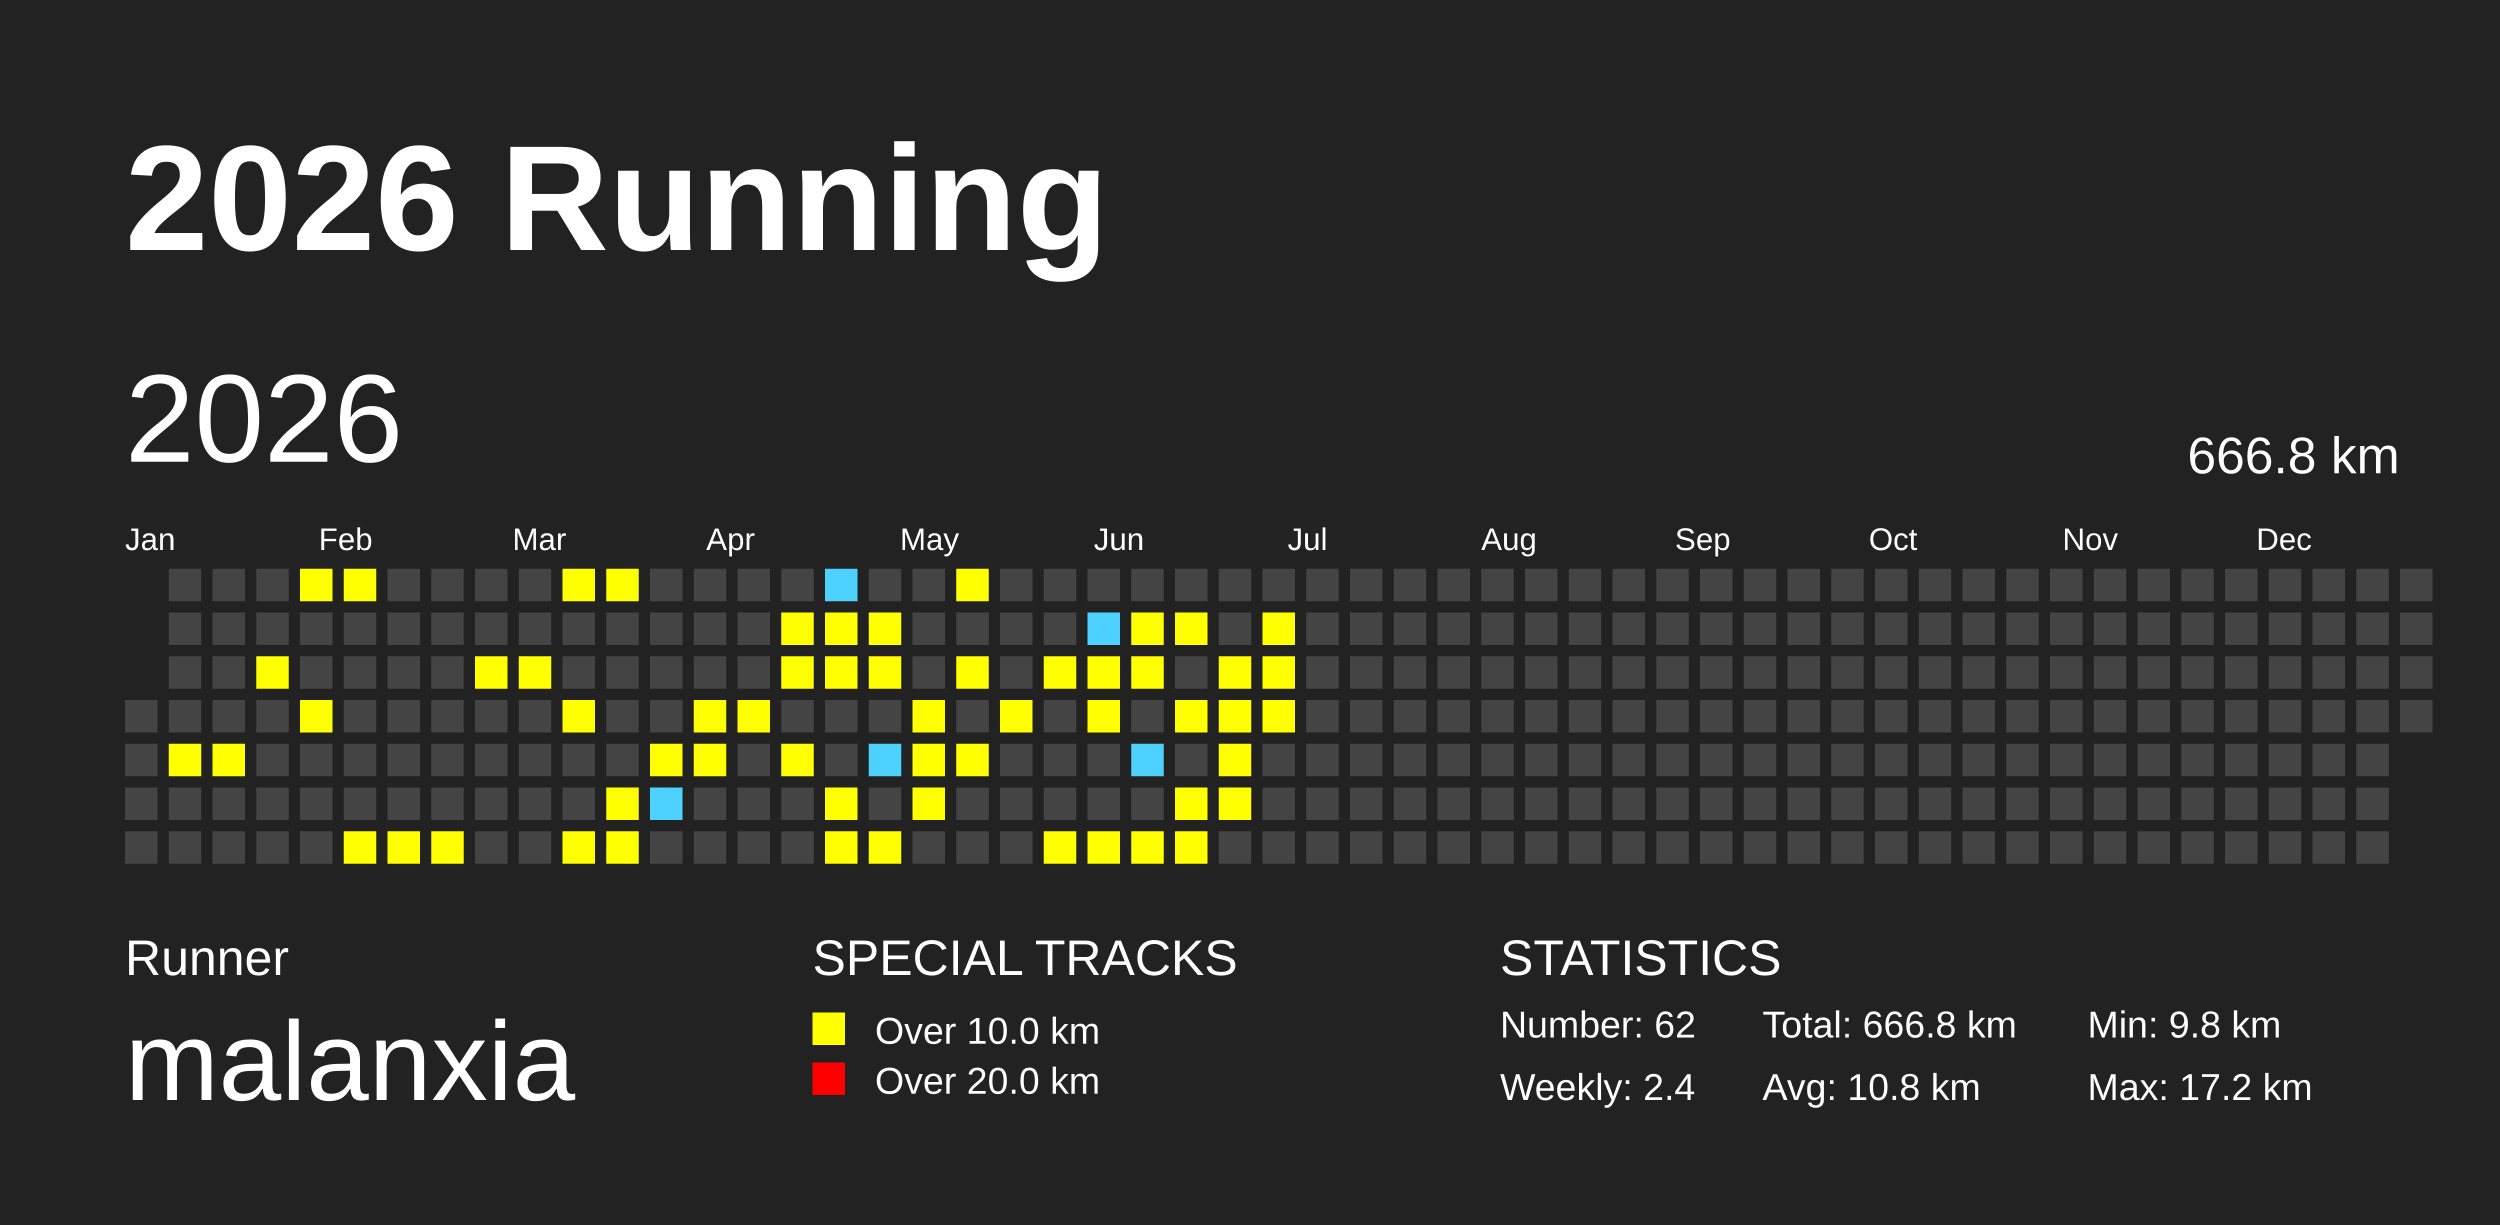
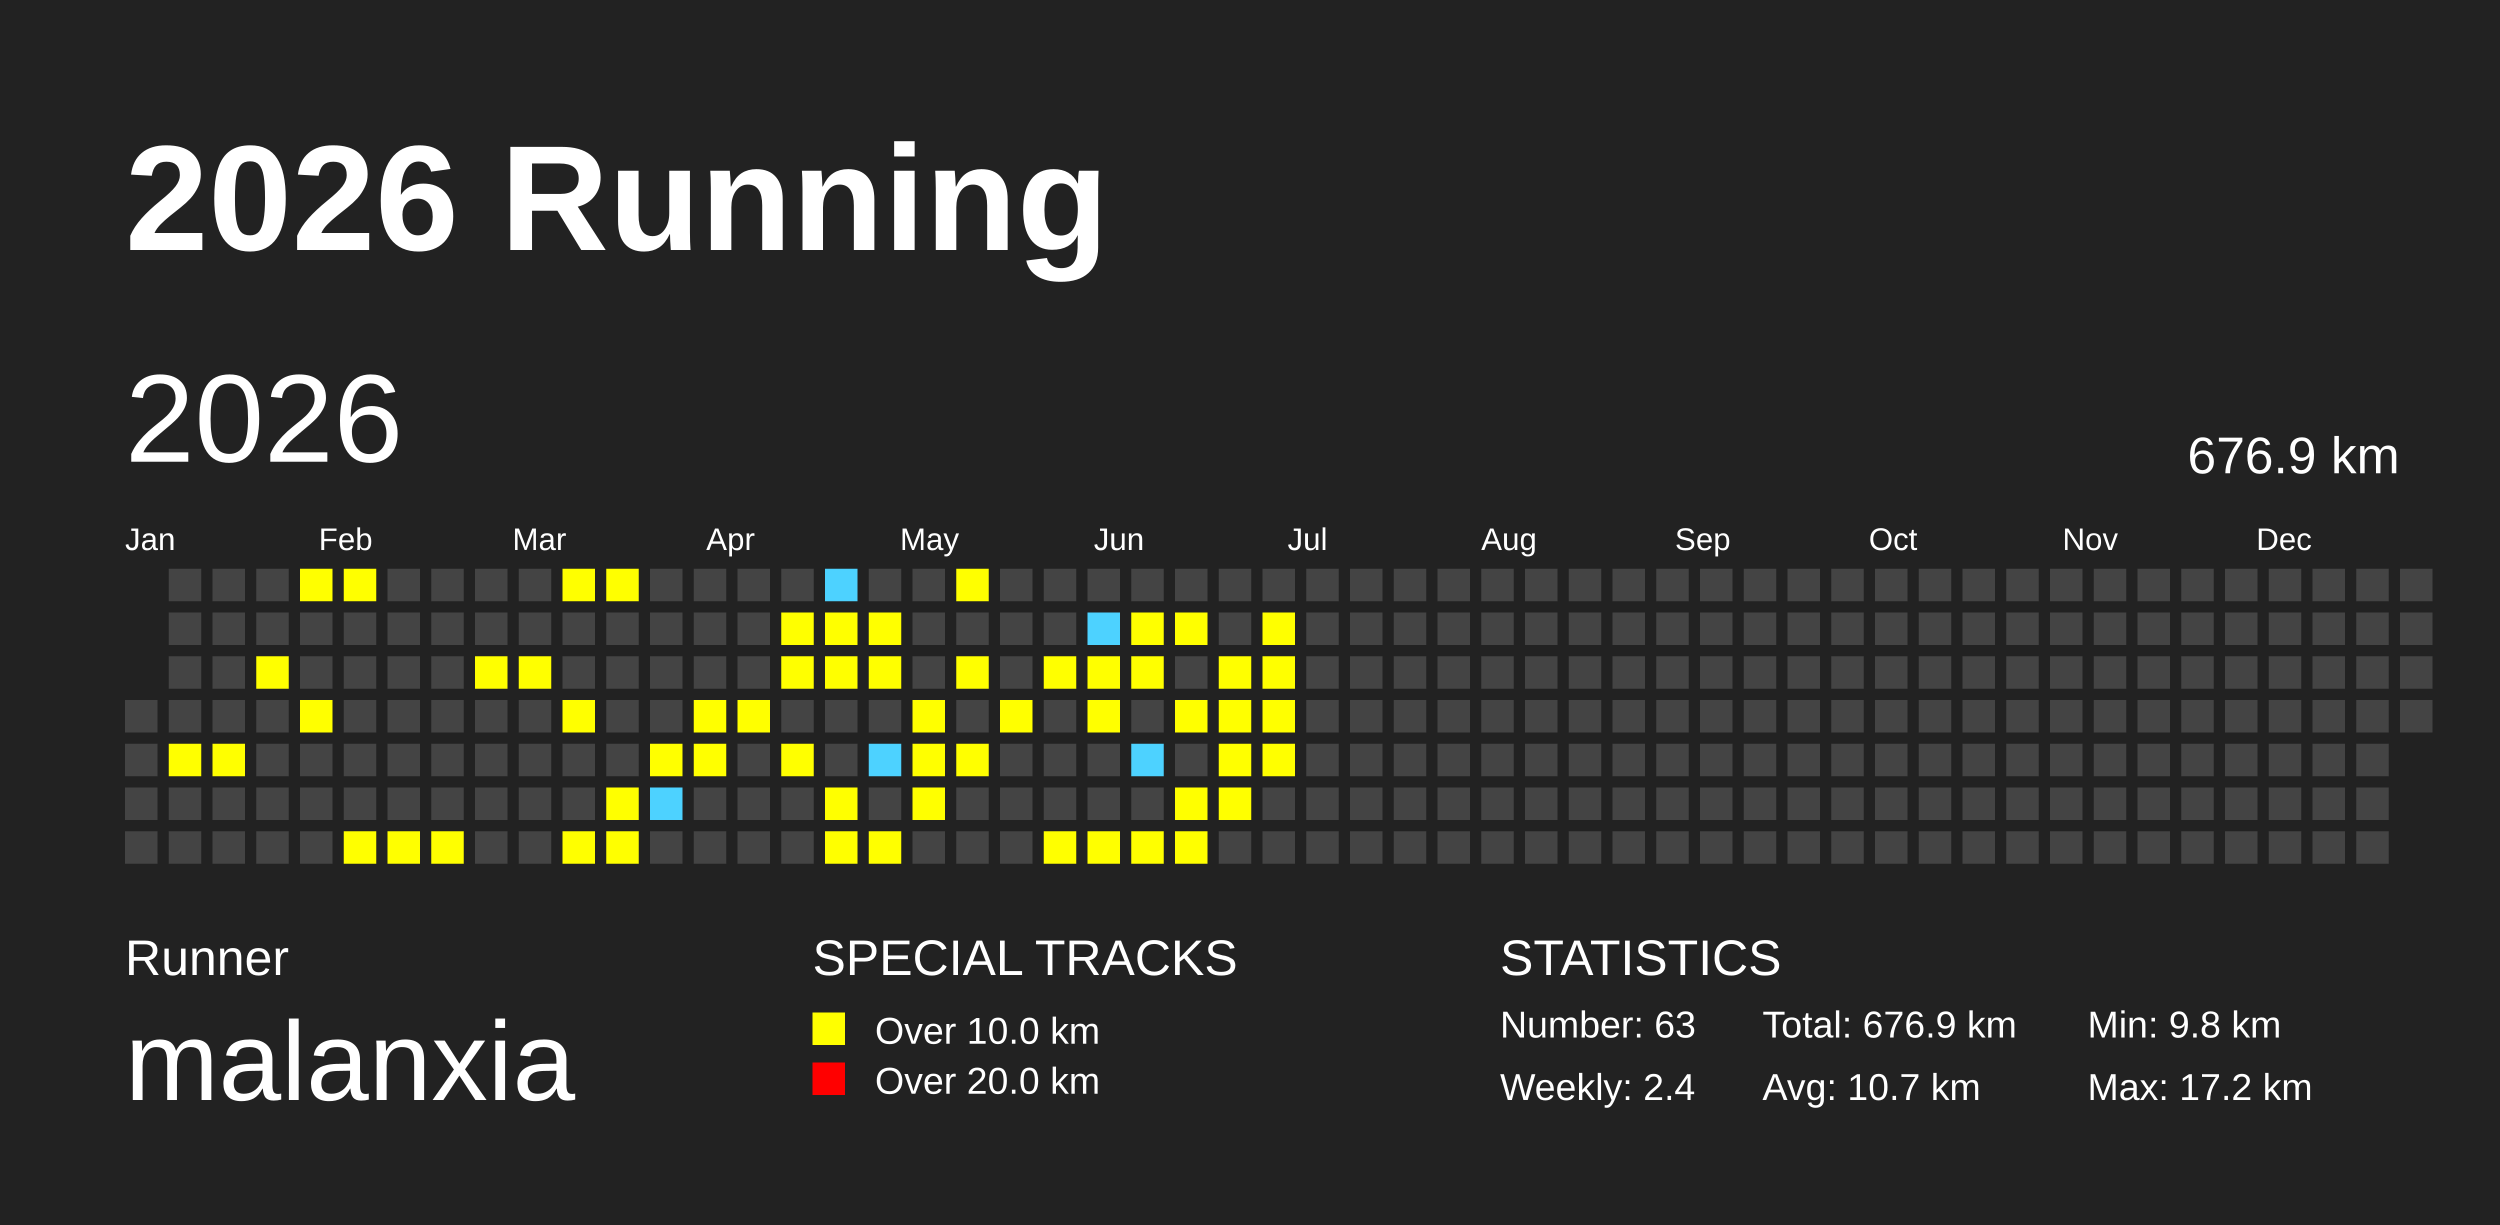
<svg xmlns="http://www.w3.org/2000/svg" baseProfile="full" height="98mm" version="1.1" viewBox="0,0,200,98" width="200mm">
  <defs />
  <rect fill="#222222" height="98" width="200" x="0" y="0" />
  <text fill="#FFFFFF" style="font-size:12px; font-family:Arial; font-weight:bold;" x="10" y="20">2026 Running</text>
  <text fill="#FFFFFF" style="font-size:4px; font-family:Arial" x="10" y="78">Runner</text>
  <text fill="#FFFFFF" style="font-size:9px; font-family:Arial" x="10" y="88">malanxia</text>
  <text fill="#FFFFFF" style="font-size:4px; font-family:Arial" x="65" y="78">SPECIAL TRACKS</text>
  <rect fill="yellow" height="2.6" width="2.6" x="65" y="81" />
  <text fill="#FFFFFF" style="font-size:3px; font-family:Arial" x="70" y="83.5">Over 10.0 km</text>
  <rect fill="red" height="2.6" width="2.6" x="65" y="85" />
  <text fill="#FFFFFF" style="font-size:3px; font-family:Arial" x="70" y="87.5">Over 20.0 km</text>
  <text fill="#FFFFFF" style="font-size:4px; font-family:Arial" x="120" y="78">STATISTICS</text>
-   <text fill="#FFFFFF" style="font-size:3px; font-family:Arial" x="120" y="83">Number: 62</text>
+   <text fill="#FFFFFF" style="font-size:3px; font-family:Arial" x="120" y="83">Number: 63</text>
  <text fill="#FFFFFF" style="font-size:3px; font-family:Arial" x="120" y="88">Weekly: 2.4</text>
-   <text fill="#FFFFFF" style="font-size:3px; font-family:Arial" x="141" y="83">Total: 666.8 km</text>
-   <text fill="#FFFFFF" style="font-size:3px; font-family:Arial" x="141" y="88">Avg: 10.8 km</text>
+   <text fill="#FFFFFF" style="font-size:3px; font-family:Arial" x="141" y="83">Total: 676.9 km</text>
+   <text fill="#FFFFFF" style="font-size:3px; font-family:Arial" x="141" y="88">Avg: 10.7 km</text>
  <text fill="#FFFFFF" style="font-size:3px; font-family:Arial" x="167" y="83">Min: 9.8 km</text>
  <text fill="#FFFFFF" style="font-size:3px; font-family:Arial" x="167" y="88">Max: 17.2 km</text>
  <text dominant-baseline="hanging" fill="#FFFFFF" style="font-size:10.0px; font-family:Arial;" x="10" y="30">2026</text>
-   <text dominant-baseline="hanging" fill="#FFFFFF" style="font-size:4.125px; font-family:Arial;" x="175" y="35">666.8 km</text>
+   <text dominant-baseline="hanging" fill="#FFFFFF" style="font-size:4.125px; font-family:Arial;" x="175" y="35">676.9 km</text>
  <text fill="#FFFFFF" style="font-size:2.5px; font-family:Arial" x="10.0" y="44">Jan</text>
  <text fill="#FFFFFF" style="font-size:2.5px; font-family:Arial" x="25.5" y="44">Feb</text>
  <text fill="#FFFFFF" style="font-size:2.5px; font-family:Arial" x="41.0" y="44">Mar</text>
  <text fill="#FFFFFF" style="font-size:2.5px; font-family:Arial" x="56.5" y="44">Apr</text>
  <text fill="#FFFFFF" style="font-size:2.5px; font-family:Arial" x="72.0" y="44">May</text>
  <text fill="#FFFFFF" style="font-size:2.5px; font-family:Arial" x="87.5" y="44">Jun</text>
  <text fill="#FFFFFF" style="font-size:2.5px; font-family:Arial" x="103.0" y="44">Jul</text>
  <text fill="#FFFFFF" style="font-size:2.5px; font-family:Arial" x="118.5" y="44">Aug</text>
  <text fill="#FFFFFF" style="font-size:2.5px; font-family:Arial" x="134.0" y="44">Sep</text>
  <text fill="#FFFFFF" style="font-size:2.5px; font-family:Arial" x="149.5" y="44">Oct</text>
  <text fill="#FFFFFF" style="font-size:2.5px; font-family:Arial" x="165.0" y="44">Nov</text>
  <text fill="#FFFFFF" style="font-size:2.5px; font-family:Arial" x="180.5" y="44">Dec</text>
  <rect fill="#444444" height="2.6" width="2.6" x="10.0" y="56.0" />
  <rect fill="#444444" height="2.6" width="2.6" x="10.0" y="59.5" />
  <rect fill="#444444" height="2.6" width="2.6" x="10.0" y="63.0" />
  <rect fill="#444444" height="2.6" width="2.6" x="10.0" y="66.5" />
  <rect fill="#444444" height="2.6" width="2.6" x="13.5" y="45.5" />
  <rect fill="#444444" height="2.6" width="2.6" x="13.5" y="49.0" />
  <rect fill="#444444" height="2.6" width="2.6" x="13.5" y="52.5" />
  <rect fill="#444444" height="2.6" width="2.6" x="13.5" y="56.0" />
  <rect fill="yellow" height="2.6" width="2.6" x="13.5" y="59.5" />
  <rect fill="#444444" height="2.6" width="2.6" x="13.5" y="63.0" />
  <rect fill="#444444" height="2.6" width="2.6" x="13.5" y="66.5" />
  <rect fill="#444444" height="2.6" width="2.6" x="17.0" y="45.5" />
  <rect fill="#444444" height="2.6" width="2.6" x="17.0" y="49.0" />
  <rect fill="#444444" height="2.6" width="2.6" x="17.0" y="52.5" />
  <rect fill="#444444" height="2.6" width="2.6" x="17.0" y="56.0" />
  <rect fill="yellow" height="2.6" width="2.6" x="17.0" y="59.5" />
  <rect fill="#444444" height="2.6" width="2.6" x="17.0" y="63.0" />
  <rect fill="#444444" height="2.6" width="2.6" x="17.0" y="66.5" />
  <rect fill="#444444" height="2.6" width="2.6" x="20.5" y="45.5" />
  <rect fill="#444444" height="2.6" width="2.6" x="20.5" y="49.0" />
  <rect fill="yellow" height="2.6" width="2.6" x="20.5" y="52.5" />
  <rect fill="#444444" height="2.6" width="2.6" x="20.5" y="56.0" />
  <rect fill="#444444" height="2.6" width="2.6" x="20.5" y="59.5" />
  <rect fill="#444444" height="2.6" width="2.6" x="20.5" y="63.0" />
  <rect fill="#444444" height="2.6" width="2.6" x="20.5" y="66.5" />
  <rect fill="yellow" height="2.6" width="2.6" x="24.0" y="45.5" />
  <rect fill="#444444" height="2.6" width="2.6" x="24.0" y="49.0" />
  <rect fill="#444444" height="2.6" width="2.6" x="24.0" y="52.5" />
  <rect fill="yellow" height="2.6" width="2.6" x="24.0" y="56.0" />
  <rect fill="#444444" height="2.6" width="2.6" x="24.0" y="59.5" />
  <rect fill="#444444" height="2.6" width="2.6" x="24.0" y="63.0" />
  <rect fill="#444444" height="2.6" width="2.6" x="24.0" y="66.5" />
  <rect fill="yellow" height="2.6" width="2.6" x="27.5" y="45.5" />
  <rect fill="#444444" height="2.6" width="2.6" x="27.5" y="49.0" />
  <rect fill="#444444" height="2.6" width="2.6" x="27.5" y="52.5" />
  <rect fill="#444444" height="2.6" width="2.6" x="27.5" y="56.0" />
  <rect fill="#444444" height="2.6" width="2.6" x="27.5" y="59.5" />
  <rect fill="#444444" height="2.6" width="2.6" x="27.5" y="63.0" />
  <rect fill="yellow" height="2.6" width="2.6" x="27.5" y="66.5" />
  <rect fill="#444444" height="2.6" width="2.6" x="31.0" y="45.5" />
  <rect fill="#444444" height="2.6" width="2.6" x="31.0" y="49.0" />
  <rect fill="#444444" height="2.6" width="2.6" x="31.0" y="52.5" />
  <rect fill="#444444" height="2.6" width="2.6" x="31.0" y="56.0" />
  <rect fill="#444444" height="2.6" width="2.6" x="31.0" y="59.5" />
  <rect fill="#444444" height="2.6" width="2.6" x="31.0" y="63.0" />
  <rect fill="yellow" height="2.6" width="2.6" x="31.0" y="66.5" />
  <rect fill="#444444" height="2.6" width="2.6" x="34.5" y="45.5" />
  <rect fill="#444444" height="2.6" width="2.6" x="34.5" y="49.0" />
  <rect fill="#444444" height="2.6" width="2.6" x="34.5" y="52.5" />
  <rect fill="#444444" height="2.6" width="2.6" x="34.5" y="56.0" />
  <rect fill="#444444" height="2.6" width="2.6" x="34.5" y="59.5" />
  <rect fill="#444444" height="2.6" width="2.6" x="34.5" y="63.0" />
  <rect fill="yellow" height="2.6" width="2.6" x="34.5" y="66.5" />
  <rect fill="#444444" height="2.6" width="2.6" x="38.0" y="45.5" />
  <rect fill="#444444" height="2.6" width="2.6" x="38.0" y="49.0" />
  <rect fill="yellow" height="2.6" width="2.6" x="38.0" y="52.5" />
  <rect fill="#444444" height="2.6" width="2.6" x="38.0" y="56.0" />
  <rect fill="#444444" height="2.6" width="2.6" x="38.0" y="59.5" />
  <rect fill="#444444" height="2.6" width="2.6" x="38.0" y="63.0" />
  <rect fill="#444444" height="2.6" width="2.6" x="38.0" y="66.5" />
  <rect fill="#444444" height="2.6" width="2.6" x="41.5" y="45.5" />
  <rect fill="#444444" height="2.6" width="2.6" x="41.5" y="49.0" />
  <rect fill="yellow" height="2.6" width="2.6" x="41.5" y="52.5" />
  <rect fill="#444444" height="2.6" width="2.6" x="41.5" y="56.0" />
  <rect fill="#444444" height="2.6" width="2.6" x="41.5" y="59.5" />
  <rect fill="#444444" height="2.6" width="2.6" x="41.5" y="63.0" />
  <rect fill="#444444" height="2.6" width="2.6" x="41.5" y="66.5" />
  <rect fill="yellow" height="2.6" width="2.6" x="45.0" y="45.5" />
  <rect fill="#444444" height="2.6" width="2.6" x="45.0" y="49.0" />
  <rect fill="#444444" height="2.6" width="2.6" x="45.0" y="52.5" />
  <rect fill="yellow" height="2.6" width="2.6" x="45.0" y="56.0" />
  <rect fill="#444444" height="2.6" width="2.6" x="45.0" y="59.5" />
  <rect fill="#444444" height="2.6" width="2.6" x="45.0" y="63.0" />
  <rect fill="yellow" height="2.6" width="2.6" x="45.0" y="66.5" />
  <rect fill="yellow" height="2.6" width="2.6" x="48.5" y="45.5" />
  <rect fill="#444444" height="2.6" width="2.6" x="48.5" y="49.0" />
  <rect fill="#444444" height="2.6" width="2.6" x="48.5" y="52.5" />
  <rect fill="#444444" height="2.6" width="2.6" x="48.5" y="56.0" />
  <rect fill="#444444" height="2.6" width="2.6" x="48.5" y="59.5" />
  <rect fill="yellow" height="2.6" width="2.6" x="48.5" y="63.0" />
  <rect fill="yellow" height="2.6" width="2.6" x="48.5" y="66.5" />
  <rect fill="#444444" height="2.6" width="2.6" x="52.0" y="45.5" />
  <rect fill="#444444" height="2.6" width="2.6" x="52.0" y="49.0" />
  <rect fill="#444444" height="2.6" width="2.6" x="52.0" y="52.5" />
  <rect fill="#444444" height="2.6" width="2.6" x="52.0" y="56.0" />
  <rect fill="yellow" height="2.6" width="2.6" x="52.0" y="59.5" />
  <rect fill="#4DD2FF" height="2.6" width="2.6" x="52.0" y="63.0" />
  <rect fill="#444444" height="2.6" width="2.6" x="52.0" y="66.5" />
  <rect fill="#444444" height="2.6" width="2.6" x="55.5" y="45.5" />
  <rect fill="#444444" height="2.6" width="2.6" x="55.5" y="49.0" />
  <rect fill="#444444" height="2.6" width="2.6" x="55.5" y="52.5" />
  <rect fill="yellow" height="2.6" width="2.6" x="55.5" y="56.0" />
  <rect fill="yellow" height="2.6" width="2.6" x="55.5" y="59.5" />
  <rect fill="#444444" height="2.6" width="2.6" x="55.5" y="63.0" />
  <rect fill="#444444" height="2.6" width="2.6" x="55.5" y="66.5" />
  <rect fill="#444444" height="2.6" width="2.6" x="59.0" y="45.5" />
  <rect fill="#444444" height="2.6" width="2.6" x="59.0" y="49.0" />
  <rect fill="#444444" height="2.6" width="2.6" x="59.0" y="52.5" />
  <rect fill="yellow" height="2.6" width="2.6" x="59.0" y="56.0" />
  <rect fill="#444444" height="2.6" width="2.6" x="59.0" y="59.5" />
  <rect fill="#444444" height="2.6" width="2.6" x="59.0" y="63.0" />
  <rect fill="#444444" height="2.6" width="2.6" x="59.0" y="66.5" />
  <rect fill="#444444" height="2.6" width="2.6" x="62.5" y="45.5" />
  <rect fill="yellow" height="2.6" width="2.6" x="62.5" y="49.0" />
  <rect fill="yellow" height="2.6" width="2.6" x="62.5" y="52.5" />
  <rect fill="#444444" height="2.6" width="2.6" x="62.5" y="56.0" />
  <rect fill="yellow" height="2.6" width="2.6" x="62.5" y="59.5" />
  <rect fill="#444444" height="2.6" width="2.6" x="62.5" y="63.0" />
  <rect fill="#444444" height="2.6" width="2.6" x="62.5" y="66.5" />
  <rect fill="#4DD2FF" height="2.6" width="2.6" x="66.0" y="45.5" />
  <rect fill="yellow" height="2.6" width="2.6" x="66.0" y="49.0" />
  <rect fill="yellow" height="2.6" width="2.6" x="66.0" y="52.5" />
  <rect fill="#444444" height="2.6" width="2.6" x="66.0" y="56.0" />
  <rect fill="#444444" height="2.6" width="2.6" x="66.0" y="59.5" />
  <rect fill="yellow" height="2.6" width="2.6" x="66.0" y="63.0" />
  <rect fill="yellow" height="2.6" width="2.6" x="66.0" y="66.5" />
  <rect fill="#444444" height="2.6" width="2.6" x="69.5" y="45.5" />
  <rect fill="yellow" height="2.6" width="2.6" x="69.5" y="49.0" />
  <rect fill="yellow" height="2.6" width="2.6" x="69.5" y="52.5" />
  <rect fill="#444444" height="2.6" width="2.6" x="69.5" y="56.0" />
  <rect fill="#4DD2FF" height="2.6" width="2.6" x="69.5" y="59.5" />
  <rect fill="#444444" height="2.6" width="2.6" x="69.5" y="63.0" />
  <rect fill="yellow" height="2.6" width="2.6" x="69.5" y="66.5" />
  <rect fill="#444444" height="2.6" width="2.6" x="73.0" y="45.5" />
  <rect fill="#444444" height="2.6" width="2.6" x="73.0" y="49.0" />
  <rect fill="#444444" height="2.6" width="2.6" x="73.0" y="52.5" />
  <rect fill="yellow" height="2.6" width="2.6" x="73.0" y="56.0" />
  <rect fill="yellow" height="2.6" width="2.6" x="73.0" y="59.5" />
  <rect fill="yellow" height="2.6" width="2.6" x="73.0" y="63.0" />
  <rect fill="#444444" height="2.6" width="2.6" x="73.0" y="66.5" />
  <rect fill="yellow" height="2.6" width="2.6" x="76.5" y="45.5" />
  <rect fill="#444444" height="2.6" width="2.6" x="76.5" y="49.0" />
  <rect fill="yellow" height="2.6" width="2.6" x="76.5" y="52.5" />
  <rect fill="#444444" height="2.6" width="2.6" x="76.5" y="56.0" />
  <rect fill="yellow" height="2.6" width="2.6" x="76.5" y="59.5" />
  <rect fill="#444444" height="2.6" width="2.6" x="76.5" y="63.0" />
  <rect fill="#444444" height="2.6" width="2.6" x="76.5" y="66.5" />
  <rect fill="#444444" height="2.6" width="2.6" x="80.0" y="45.5" />
  <rect fill="#444444" height="2.6" width="2.6" x="80.0" y="49.0" />
  <rect fill="#444444" height="2.6" width="2.6" x="80.0" y="52.5" />
  <rect fill="yellow" height="2.6" width="2.6" x="80.0" y="56.0" />
  <rect fill="#444444" height="2.6" width="2.6" x="80.0" y="59.5" />
  <rect fill="#444444" height="2.6" width="2.6" x="80.0" y="63.0" />
  <rect fill="#444444" height="2.6" width="2.6" x="80.0" y="66.5" />
  <rect fill="#444444" height="2.6" width="2.6" x="83.5" y="45.5" />
  <rect fill="#444444" height="2.6" width="2.6" x="83.5" y="49.0" />
  <rect fill="yellow" height="2.6" width="2.6" x="83.5" y="52.5" />
  <rect fill="#444444" height="2.6" width="2.6" x="83.5" y="56.0" />
  <rect fill="#444444" height="2.6" width="2.6" x="83.5" y="59.5" />
  <rect fill="#444444" height="2.6" width="2.6" x="83.5" y="63.0" />
  <rect fill="yellow" height="2.6" width="2.6" x="83.5" y="66.5" />
  <rect fill="#444444" height="2.6" width="2.6" x="87.0" y="45.5" />
  <rect fill="#4DD2FF" height="2.6" width="2.6" x="87.0" y="49.0" />
  <rect fill="yellow" height="2.6" width="2.6" x="87.0" y="52.5" />
  <rect fill="yellow" height="2.6" width="2.6" x="87.0" y="56.0" />
  <rect fill="#444444" height="2.6" width="2.6" x="87.0" y="59.5" />
  <rect fill="#444444" height="2.6" width="2.6" x="87.0" y="63.0" />
  <rect fill="yellow" height="2.6" width="2.6" x="87.0" y="66.5" />
  <rect fill="#444444" height="2.6" width="2.6" x="90.5" y="45.5" />
  <rect fill="yellow" height="2.6" width="2.6" x="90.5" y="49.0" />
  <rect fill="yellow" height="2.6" width="2.6" x="90.5" y="52.5" />
  <rect fill="#444444" height="2.6" width="2.6" x="90.5" y="56.0" />
  <rect fill="#4DD2FF" height="2.6" width="2.6" x="90.5" y="59.5" />
  <rect fill="#444444" height="2.6" width="2.6" x="90.5" y="63.0" />
  <rect fill="yellow" height="2.6" width="2.6" x="90.5" y="66.5" />
  <rect fill="#444444" height="2.6" width="2.6" x="94.0" y="45.5" />
  <rect fill="yellow" height="2.6" width="2.6" x="94.0" y="49.0" />
  <rect fill="#444444" height="2.6" width="2.6" x="94.0" y="52.5" />
  <rect fill="yellow" height="2.6" width="2.6" x="94.0" y="56.0" />
  <rect fill="#444444" height="2.6" width="2.6" x="94.0" y="59.5" />
  <rect fill="yellow" height="2.6" width="2.6" x="94.0" y="63.0" />
  <rect fill="yellow" height="2.6" width="2.6" x="94.0" y="66.5" />
  <rect fill="#444444" height="2.6" width="2.6" x="97.5" y="45.5" />
  <rect fill="#444444" height="2.6" width="2.6" x="97.5" y="49.0" />
  <rect fill="yellow" height="2.6" width="2.6" x="97.5" y="52.5" />
  <rect fill="yellow" height="2.6" width="2.6" x="97.5" y="56.0" />
  <rect fill="yellow" height="2.6" width="2.6" x="97.5" y="59.5" />
  <rect fill="yellow" height="2.6" width="2.6" x="97.5" y="63.0" />
  <rect fill="#444444" height="2.6" width="2.6" x="97.5" y="66.5" />
  <rect fill="#444444" height="2.6" width="2.6" x="101.0" y="45.5" />
  <rect fill="yellow" height="2.6" width="2.6" x="101.0" y="49.0" />
  <rect fill="yellow" height="2.6" width="2.6" x="101.0" y="52.5" />
  <rect fill="yellow" height="2.6" width="2.6" x="101.0" y="56.0" />
-   <rect fill="#444444" height="2.6" width="2.6" x="101.0" y="59.5" />
+   <rect fill="yellow" height="2.6" width="2.6" x="101.0" y="59.5" />
  <rect fill="#444444" height="2.6" width="2.6" x="101.0" y="63.0" />
  <rect fill="#444444" height="2.6" width="2.6" x="101.0" y="66.5" />
  <rect fill="#444444" height="2.6" width="2.6" x="104.5" y="45.5" />
  <rect fill="#444444" height="2.6" width="2.6" x="104.5" y="49.0" />
  <rect fill="#444444" height="2.6" width="2.6" x="104.5" y="52.5" />
  <rect fill="#444444" height="2.6" width="2.6" x="104.5" y="56.0" />
  <rect fill="#444444" height="2.6" width="2.6" x="104.5" y="59.5" />
  <rect fill="#444444" height="2.6" width="2.6" x="104.5" y="63.0" />
  <rect fill="#444444" height="2.6" width="2.6" x="104.5" y="66.5" />
  <rect fill="#444444" height="2.6" width="2.6" x="108.0" y="45.5" />
  <rect fill="#444444" height="2.6" width="2.6" x="108.0" y="49.0" />
  <rect fill="#444444" height="2.6" width="2.6" x="108.0" y="52.5" />
  <rect fill="#444444" height="2.6" width="2.6" x="108.0" y="56.0" />
  <rect fill="#444444" height="2.6" width="2.6" x="108.0" y="59.5" />
  <rect fill="#444444" height="2.6" width="2.6" x="108.0" y="63.0" />
  <rect fill="#444444" height="2.6" width="2.6" x="108.0" y="66.5" />
  <rect fill="#444444" height="2.6" width="2.6" x="111.5" y="45.5" />
  <rect fill="#444444" height="2.6" width="2.6" x="111.5" y="49.0" />
  <rect fill="#444444" height="2.6" width="2.6" x="111.5" y="52.5" />
  <rect fill="#444444" height="2.6" width="2.6" x="111.5" y="56.0" />
  <rect fill="#444444" height="2.6" width="2.6" x="111.5" y="59.5" />
  <rect fill="#444444" height="2.6" width="2.6" x="111.5" y="63.0" />
  <rect fill="#444444" height="2.6" width="2.6" x="111.5" y="66.5" />
  <rect fill="#444444" height="2.6" width="2.6" x="115.0" y="45.5" />
  <rect fill="#444444" height="2.6" width="2.6" x="115.0" y="49.0" />
  <rect fill="#444444" height="2.6" width="2.6" x="115.0" y="52.5" />
  <rect fill="#444444" height="2.6" width="2.6" x="115.0" y="56.0" />
  <rect fill="#444444" height="2.6" width="2.6" x="115.0" y="59.5" />
  <rect fill="#444444" height="2.6" width="2.6" x="115.0" y="63.0" />
  <rect fill="#444444" height="2.6" width="2.6" x="115.0" y="66.5" />
  <rect fill="#444444" height="2.6" width="2.6" x="118.5" y="45.5" />
  <rect fill="#444444" height="2.6" width="2.6" x="118.5" y="49.0" />
  <rect fill="#444444" height="2.6" width="2.6" x="118.5" y="52.5" />
  <rect fill="#444444" height="2.6" width="2.6" x="118.5" y="56.0" />
  <rect fill="#444444" height="2.6" width="2.6" x="118.5" y="59.5" />
  <rect fill="#444444" height="2.6" width="2.6" x="118.5" y="63.0" />
  <rect fill="#444444" height="2.6" width="2.6" x="118.5" y="66.5" />
  <rect fill="#444444" height="2.6" width="2.6" x="122.0" y="45.5" />
  <rect fill="#444444" height="2.6" width="2.6" x="122.0" y="49.0" />
  <rect fill="#444444" height="2.6" width="2.6" x="122.0" y="52.5" />
  <rect fill="#444444" height="2.6" width="2.6" x="122.0" y="56.0" />
  <rect fill="#444444" height="2.6" width="2.6" x="122.0" y="59.5" />
  <rect fill="#444444" height="2.6" width="2.6" x="122.0" y="63.0" />
  <rect fill="#444444" height="2.6" width="2.6" x="122.0" y="66.5" />
  <rect fill="#444444" height="2.6" width="2.6" x="125.5" y="45.5" />
  <rect fill="#444444" height="2.6" width="2.6" x="125.5" y="49.0" />
  <rect fill="#444444" height="2.6" width="2.6" x="125.5" y="52.5" />
  <rect fill="#444444" height="2.6" width="2.6" x="125.5" y="56.0" />
  <rect fill="#444444" height="2.6" width="2.6" x="125.5" y="59.5" />
  <rect fill="#444444" height="2.6" width="2.6" x="125.5" y="63.0" />
  <rect fill="#444444" height="2.6" width="2.6" x="125.5" y="66.5" />
  <rect fill="#444444" height="2.6" width="2.6" x="129.0" y="45.5" />
  <rect fill="#444444" height="2.6" width="2.6" x="129.0" y="49.0" />
  <rect fill="#444444" height="2.6" width="2.6" x="129.0" y="52.5" />
  <rect fill="#444444" height="2.6" width="2.6" x="129.0" y="56.0" />
  <rect fill="#444444" height="2.6" width="2.6" x="129.0" y="59.5" />
  <rect fill="#444444" height="2.6" width="2.6" x="129.0" y="63.0" />
  <rect fill="#444444" height="2.6" width="2.6" x="129.0" y="66.5" />
  <rect fill="#444444" height="2.6" width="2.6" x="132.5" y="45.5" />
  <rect fill="#444444" height="2.6" width="2.6" x="132.5" y="49.0" />
  <rect fill="#444444" height="2.6" width="2.6" x="132.5" y="52.5" />
  <rect fill="#444444" height="2.6" width="2.6" x="132.5" y="56.0" />
  <rect fill="#444444" height="2.6" width="2.6" x="132.5" y="59.5" />
  <rect fill="#444444" height="2.6" width="2.6" x="132.5" y="63.0" />
  <rect fill="#444444" height="2.6" width="2.6" x="132.5" y="66.5" />
  <rect fill="#444444" height="2.6" width="2.6" x="136.0" y="45.5" />
  <rect fill="#444444" height="2.6" width="2.6" x="136.0" y="49.0" />
  <rect fill="#444444" height="2.6" width="2.6" x="136.0" y="52.5" />
  <rect fill="#444444" height="2.6" width="2.6" x="136.0" y="56.0" />
  <rect fill="#444444" height="2.6" width="2.6" x="136.0" y="59.5" />
  <rect fill="#444444" height="2.6" width="2.6" x="136.0" y="63.0" />
  <rect fill="#444444" height="2.6" width="2.6" x="136.0" y="66.5" />
  <rect fill="#444444" height="2.6" width="2.6" x="139.5" y="45.5" />
  <rect fill="#444444" height="2.6" width="2.6" x="139.5" y="49.0" />
  <rect fill="#444444" height="2.6" width="2.6" x="139.5" y="52.5" />
  <rect fill="#444444" height="2.6" width="2.6" x="139.5" y="56.0" />
  <rect fill="#444444" height="2.6" width="2.6" x="139.5" y="59.5" />
  <rect fill="#444444" height="2.6" width="2.6" x="139.5" y="63.0" />
  <rect fill="#444444" height="2.6" width="2.6" x="139.5" y="66.5" />
  <rect fill="#444444" height="2.6" width="2.6" x="143.0" y="45.5" />
  <rect fill="#444444" height="2.6" width="2.6" x="143.0" y="49.0" />
  <rect fill="#444444" height="2.6" width="2.6" x="143.0" y="52.5" />
  <rect fill="#444444" height="2.6" width="2.6" x="143.0" y="56.0" />
  <rect fill="#444444" height="2.6" width="2.6" x="143.0" y="59.5" />
  <rect fill="#444444" height="2.6" width="2.6" x="143.0" y="63.0" />
  <rect fill="#444444" height="2.6" width="2.6" x="143.0" y="66.5" />
  <rect fill="#444444" height="2.6" width="2.6" x="146.5" y="45.5" />
  <rect fill="#444444" height="2.6" width="2.6" x="146.5" y="49.0" />
  <rect fill="#444444" height="2.6" width="2.6" x="146.5" y="52.5" />
  <rect fill="#444444" height="2.6" width="2.6" x="146.5" y="56.0" />
  <rect fill="#444444" height="2.6" width="2.6" x="146.5" y="59.5" />
  <rect fill="#444444" height="2.6" width="2.6" x="146.5" y="63.0" />
  <rect fill="#444444" height="2.6" width="2.6" x="146.5" y="66.5" />
  <rect fill="#444444" height="2.6" width="2.6" x="150.0" y="45.5" />
  <rect fill="#444444" height="2.6" width="2.6" x="150.0" y="49.0" />
  <rect fill="#444444" height="2.6" width="2.6" x="150.0" y="52.5" />
  <rect fill="#444444" height="2.6" width="2.6" x="150.0" y="56.0" />
  <rect fill="#444444" height="2.6" width="2.6" x="150.0" y="59.5" />
  <rect fill="#444444" height="2.6" width="2.6" x="150.0" y="63.0" />
  <rect fill="#444444" height="2.6" width="2.6" x="150.0" y="66.5" />
  <rect fill="#444444" height="2.6" width="2.6" x="153.5" y="45.5" />
  <rect fill="#444444" height="2.6" width="2.6" x="153.5" y="49.0" />
  <rect fill="#444444" height="2.6" width="2.6" x="153.5" y="52.5" />
  <rect fill="#444444" height="2.6" width="2.6" x="153.5" y="56.0" />
  <rect fill="#444444" height="2.6" width="2.6" x="153.5" y="59.5" />
  <rect fill="#444444" height="2.6" width="2.6" x="153.5" y="63.0" />
  <rect fill="#444444" height="2.6" width="2.6" x="153.5" y="66.5" />
  <rect fill="#444444" height="2.6" width="2.6" x="157.0" y="45.5" />
  <rect fill="#444444" height="2.6" width="2.6" x="157.0" y="49.0" />
  <rect fill="#444444" height="2.6" width="2.6" x="157.0" y="52.5" />
  <rect fill="#444444" height="2.6" width="2.6" x="157.0" y="56.0" />
  <rect fill="#444444" height="2.6" width="2.6" x="157.0" y="59.5" />
  <rect fill="#444444" height="2.6" width="2.6" x="157.0" y="63.0" />
  <rect fill="#444444" height="2.6" width="2.6" x="157.0" y="66.5" />
  <rect fill="#444444" height="2.6" width="2.6" x="160.5" y="45.5" />
  <rect fill="#444444" height="2.6" width="2.6" x="160.5" y="49.0" />
  <rect fill="#444444" height="2.6" width="2.6" x="160.5" y="52.5" />
  <rect fill="#444444" height="2.6" width="2.6" x="160.5" y="56.0" />
  <rect fill="#444444" height="2.6" width="2.6" x="160.5" y="59.5" />
  <rect fill="#444444" height="2.6" width="2.6" x="160.5" y="63.0" />
  <rect fill="#444444" height="2.6" width="2.6" x="160.5" y="66.5" />
  <rect fill="#444444" height="2.6" width="2.6" x="164.0" y="45.5" />
  <rect fill="#444444" height="2.6" width="2.6" x="164.0" y="49.0" />
  <rect fill="#444444" height="2.6" width="2.6" x="164.0" y="52.5" />
  <rect fill="#444444" height="2.6" width="2.6" x="164.0" y="56.0" />
  <rect fill="#444444" height="2.6" width="2.6" x="164.0" y="59.5" />
  <rect fill="#444444" height="2.6" width="2.6" x="164.0" y="63.0" />
  <rect fill="#444444" height="2.6" width="2.6" x="164.0" y="66.5" />
  <rect fill="#444444" height="2.6" width="2.6" x="167.5" y="45.5" />
  <rect fill="#444444" height="2.6" width="2.6" x="167.5" y="49.0" />
  <rect fill="#444444" height="2.6" width="2.6" x="167.5" y="52.5" />
  <rect fill="#444444" height="2.6" width="2.6" x="167.5" y="56.0" />
  <rect fill="#444444" height="2.6" width="2.6" x="167.5" y="59.5" />
  <rect fill="#444444" height="2.6" width="2.6" x="167.5" y="63.0" />
  <rect fill="#444444" height="2.6" width="2.6" x="167.5" y="66.5" />
  <rect fill="#444444" height="2.6" width="2.6" x="171.0" y="45.5" />
  <rect fill="#444444" height="2.6" width="2.6" x="171.0" y="49.0" />
  <rect fill="#444444" height="2.6" width="2.6" x="171.0" y="52.5" />
  <rect fill="#444444" height="2.6" width="2.6" x="171.0" y="56.0" />
  <rect fill="#444444" height="2.6" width="2.6" x="171.0" y="59.5" />
  <rect fill="#444444" height="2.6" width="2.6" x="171.0" y="63.0" />
  <rect fill="#444444" height="2.6" width="2.6" x="171.0" y="66.5" />
  <rect fill="#444444" height="2.6" width="2.6" x="174.5" y="45.5" />
  <rect fill="#444444" height="2.6" width="2.6" x="174.5" y="49.0" />
  <rect fill="#444444" height="2.6" width="2.6" x="174.5" y="52.5" />
  <rect fill="#444444" height="2.6" width="2.6" x="174.5" y="56.0" />
  <rect fill="#444444" height="2.6" width="2.6" x="174.5" y="59.5" />
  <rect fill="#444444" height="2.6" width="2.6" x="174.5" y="63.0" />
  <rect fill="#444444" height="2.6" width="2.6" x="174.5" y="66.5" />
  <rect fill="#444444" height="2.6" width="2.6" x="178.0" y="45.5" />
  <rect fill="#444444" height="2.6" width="2.6" x="178.0" y="49.0" />
  <rect fill="#444444" height="2.6" width="2.6" x="178.0" y="52.5" />
  <rect fill="#444444" height="2.6" width="2.6" x="178.0" y="56.0" />
  <rect fill="#444444" height="2.6" width="2.6" x="178.0" y="59.5" />
  <rect fill="#444444" height="2.6" width="2.6" x="178.0" y="63.0" />
  <rect fill="#444444" height="2.6" width="2.6" x="178.0" y="66.5" />
  <rect fill="#444444" height="2.6" width="2.6" x="181.5" y="45.5" />
  <rect fill="#444444" height="2.6" width="2.6" x="181.5" y="49.0" />
  <rect fill="#444444" height="2.6" width="2.6" x="181.5" y="52.5" />
  <rect fill="#444444" height="2.6" width="2.6" x="181.5" y="56.0" />
  <rect fill="#444444" height="2.6" width="2.6" x="181.5" y="59.5" />
  <rect fill="#444444" height="2.6" width="2.6" x="181.5" y="63.0" />
  <rect fill="#444444" height="2.6" width="2.6" x="181.5" y="66.5" />
  <rect fill="#444444" height="2.6" width="2.6" x="185.0" y="45.5" />
  <rect fill="#444444" height="2.6" width="2.6" x="185.0" y="49.0" />
  <rect fill="#444444" height="2.6" width="2.6" x="185.0" y="52.5" />
  <rect fill="#444444" height="2.6" width="2.6" x="185.0" y="56.0" />
  <rect fill="#444444" height="2.6" width="2.6" x="185.0" y="59.5" />
  <rect fill="#444444" height="2.6" width="2.6" x="185.0" y="63.0" />
  <rect fill="#444444" height="2.6" width="2.6" x="185.0" y="66.5" />
  <rect fill="#444444" height="2.6" width="2.6" x="188.5" y="45.5" />
  <rect fill="#444444" height="2.6" width="2.6" x="188.5" y="49.0" />
  <rect fill="#444444" height="2.6" width="2.6" x="188.5" y="52.5" />
  <rect fill="#444444" height="2.6" width="2.6" x="188.5" y="56.0" />
  <rect fill="#444444" height="2.6" width="2.6" x="188.5" y="59.5" />
  <rect fill="#444444" height="2.6" width="2.6" x="188.5" y="63.0" />
  <rect fill="#444444" height="2.6" width="2.6" x="188.5" y="66.5" />
  <rect fill="#444444" height="2.6" width="2.6" x="192.0" y="45.5" />
  <rect fill="#444444" height="2.6" width="2.6" x="192.0" y="49.0" />
  <rect fill="#444444" height="2.6" width="2.6" x="192.0" y="52.5" />
  <rect fill="#444444" height="2.6" width="2.6" x="192.0" y="56.0" />
</svg>
